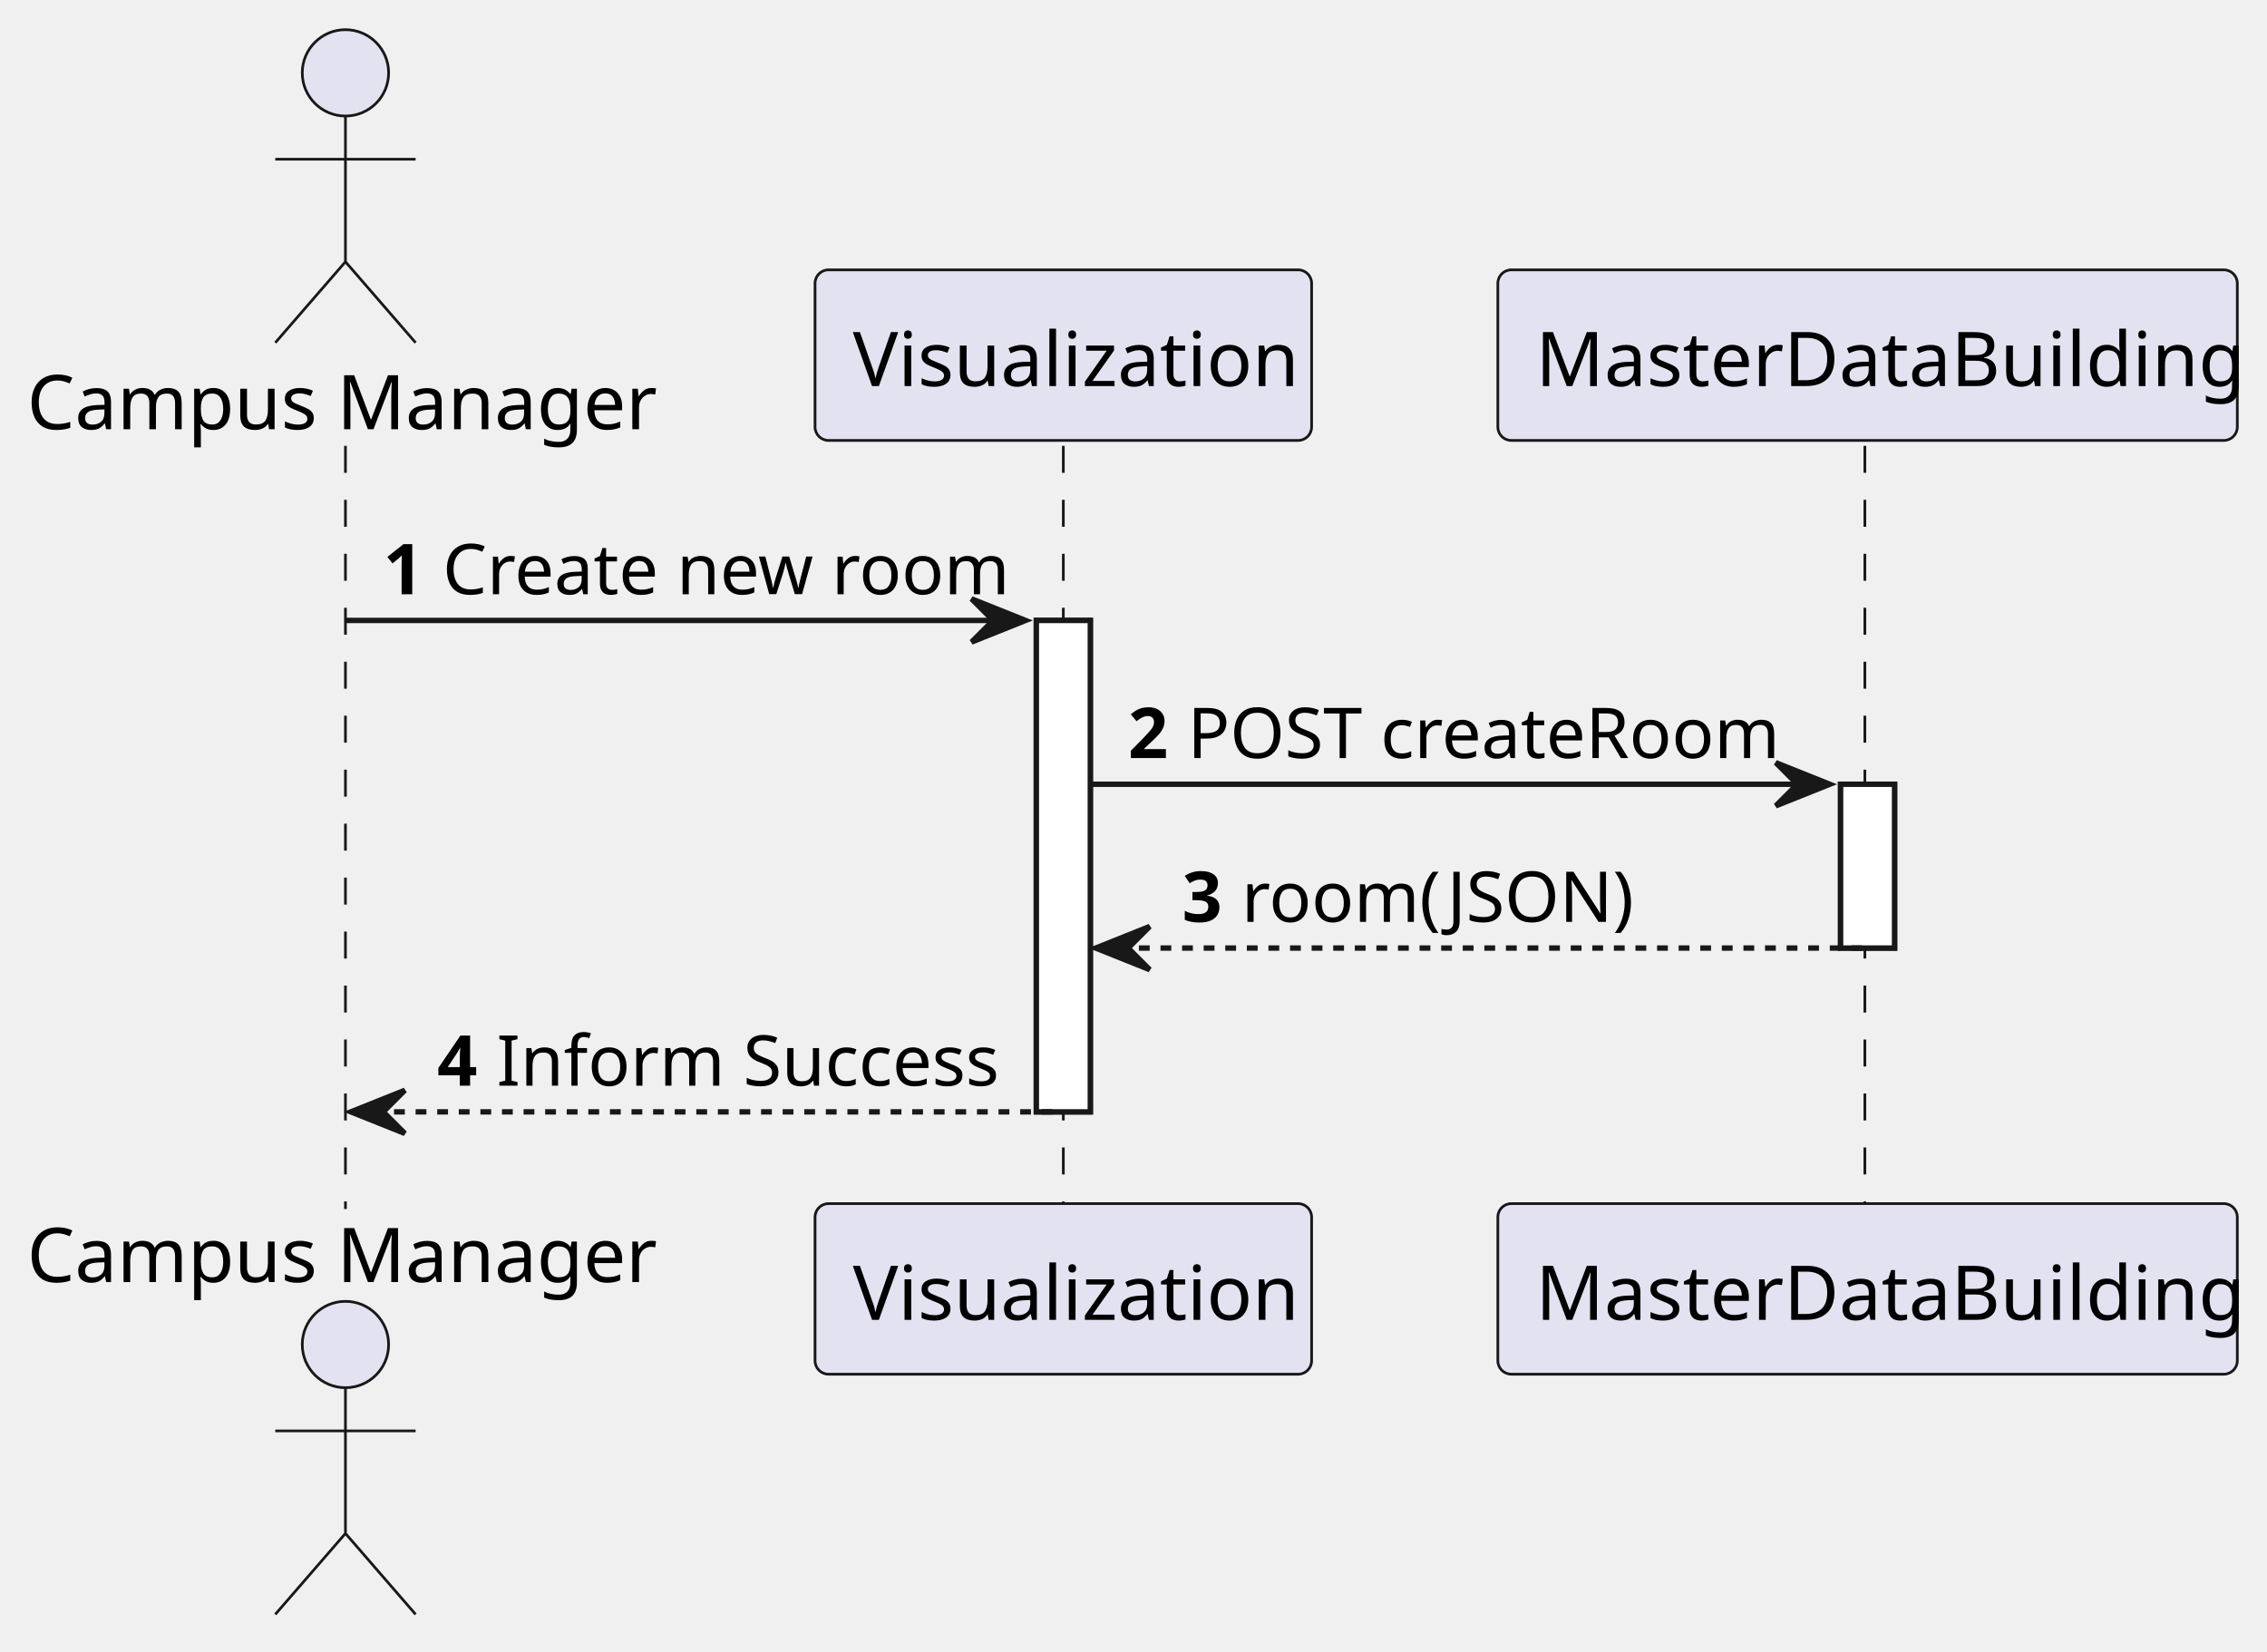
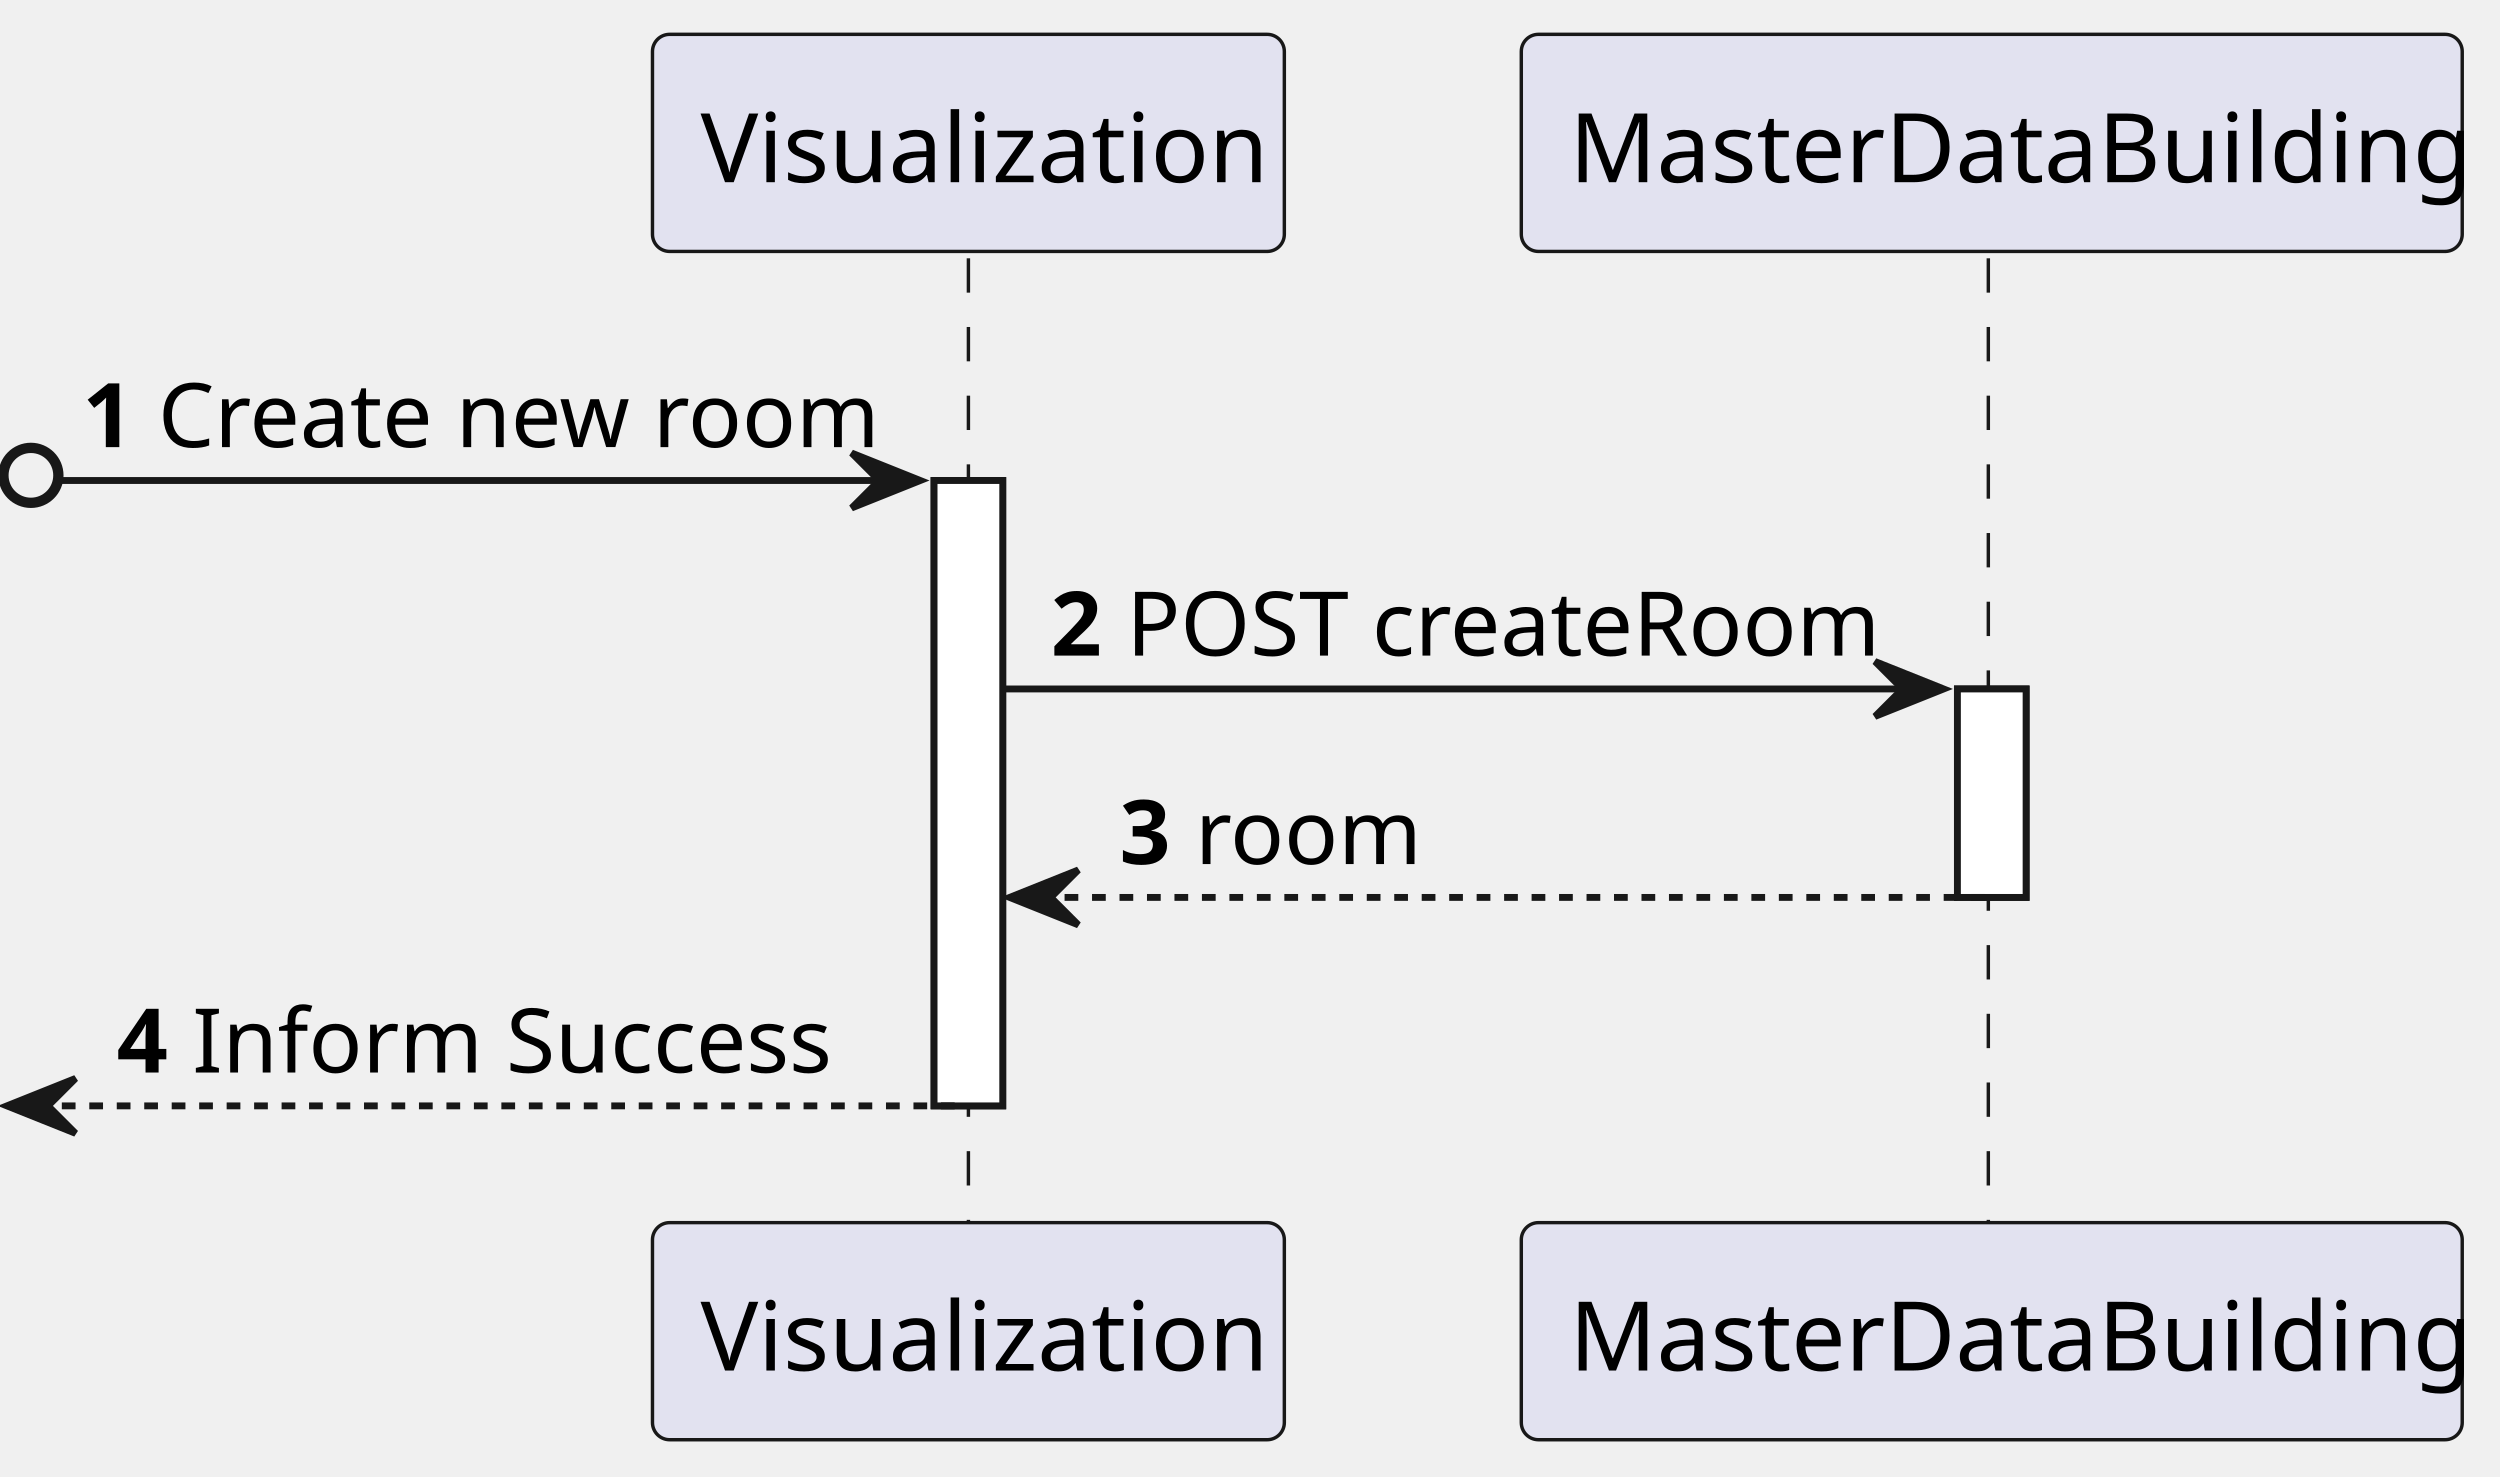
- <svg xmlns="http://www.w3.org/2000/svg" contentStyleType="text/css" height="306px" preserveAspectRatio="none" style="width:420px;height:306px;background:#FFFFFF;" version="1.1" viewBox="0 0 420 306" width="420px" zoomAndPan="magnify">
+ <svg xmlns="http://www.w3.org/2000/svg" contentStyleType="text/css" height="215px" preserveAspectRatio="none" style="width:364px;height:215px;background:#FFFFFF;" version="1.1" viewBox="0 0 364 215" width="364px" zoomAndPan="magnify">
  <defs />
  <g>
-     <rect fill="#FFFFFF" height="91.055" style="stroke:#181818;stroke-width:1.0;" width="10" x="192" y="114.961" />
-     <rect fill="#FFFFFF" height="30.352" style="stroke:#181818;stroke-width:1.0;" width="10" x="341" y="145.312" />
-     <line style="stroke:#181818;stroke-width:0.5;stroke-dasharray:5.0,5.0;" x1="64" x2="64" y1="82.609" y2="224.016" />
-     <line style="stroke:#181818;stroke-width:0.5;stroke-dasharray:5.0,5.0;" x1="197" x2="197" y1="82.609" y2="224.016" />
-     <line style="stroke:#181818;stroke-width:0.5;stroke-dasharray:5.0,5.0;" x1="345.5" x2="345.5" y1="82.609" y2="224.016" />
-     <text fill="#000000" font-family="sans-serif" font-size="14" lengthAdjust="spacing" textLength="112" x="5" y="79.533">Campus Manager</text>
-     <ellipse cx="64" cy="13.5" fill="#E2E2F0" rx="8" ry="8" style="stroke:#181818;stroke-width:0.5;" />
-     <path d="M64,21.5 L64,48.5 M51,29.5 L77,29.5 M64,48.5 L51,63.5 M64,48.5 L77,63.5 " fill="none" style="stroke:#181818;stroke-width:0.5;" />
-     <text fill="#000000" font-family="sans-serif" font-size="14" lengthAdjust="spacing" textLength="112" x="5" y="237.549">Campus Manager</text>
-     <ellipse cx="64" cy="249.125" fill="#E2E2F0" rx="8" ry="8" style="stroke:#181818;stroke-width:0.5;" />
-     <path d="M64,257.125 L64,284.125 M51,265.125 L77,265.125 M64,284.125 L51,299.125 M64,284.125 L77,299.125 " fill="none" style="stroke:#181818;stroke-width:0.5;" />
-     <rect fill="#E2E2F0" height="31.609" rx="2.5" ry="2.5" style="stroke:#181818;stroke-width:0.5;" width="92" x="151" y="50" />
-     <text fill="#000000" font-family="sans-serif" font-size="14" lengthAdjust="spacing" textLength="78" x="158" y="71.533">Visualization</text>
-     <rect fill="#E2E2F0" height="31.609" rx="2.5" ry="2.5" style="stroke:#181818;stroke-width:0.5;" width="92" x="151" y="223.016" />
-     <text fill="#000000" font-family="sans-serif" font-size="14" lengthAdjust="spacing" textLength="78" x="158" y="244.549">Visualization</text>
-     <rect fill="#E2E2F0" height="31.609" rx="2.5" ry="2.5" style="stroke:#181818;stroke-width:0.5;" width="137" x="277.5" y="50" />
-     <text fill="#000000" font-family="sans-serif" font-size="14" lengthAdjust="spacing" textLength="123" x="284.5" y="71.533">MasterDataBuilding</text>
-     <rect fill="#E2E2F0" height="31.609" rx="2.5" ry="2.5" style="stroke:#181818;stroke-width:0.5;" width="137" x="277.5" y="223.016" />
-     <text fill="#000000" font-family="sans-serif" font-size="14" lengthAdjust="spacing" textLength="123" x="284.5" y="244.549">MasterDataBuilding</text>
-     <rect fill="#FFFFFF" height="91.055" style="stroke:#181818;stroke-width:1.0;" width="10" x="192" y="114.961" />
-     <rect fill="#FFFFFF" height="30.352" style="stroke:#181818;stroke-width:1.0;" width="10" x="341" y="145.312" />
-     <polygon fill="#181818" points="180,110.961,190,114.961,180,118.961,184,114.961" style="stroke:#181818;stroke-width:1.0;" />
-     <line style="stroke:#181818;stroke-width:1.0;" x1="64" x2="186" y1="114.961" y2="114.961" />
-     <text fill="#000000" font-family="sans-serif" font-size="13" font-weight="bold" lengthAdjust="spacing" textLength="7" x="71" y="110.105">1</text>
-     <text fill="#000000" font-family="sans-serif" font-size="13" lengthAdjust="spacing" textLength="98" x="82" y="110.105">Create new room</text>
-     <polygon fill="#181818" points="329,141.312,339,145.312,329,149.312,333,145.312" style="stroke:#181818;stroke-width:1.0;" />
-     <line style="stroke:#181818;stroke-width:1.0;" x1="202" x2="335" y1="145.312" y2="145.312" />
-     <text fill="#000000" font-family="sans-serif" font-size="13" font-weight="bold" lengthAdjust="spacing" textLength="7" x="209" y="140.456">2</text>
-     <text fill="#000000" font-family="sans-serif" font-size="13" lengthAdjust="spacing" textLength="109" x="220" y="140.456">POST createRoom</text>
-     <polygon fill="#181818" points="213,171.664,203,175.664,213,179.664,209,175.664" style="stroke:#181818;stroke-width:1.0;" />
-     <line style="stroke:#181818;stroke-width:1.0;stroke-dasharray:2.0,2.0;" x1="207" x2="345" y1="175.664" y2="175.664" />
-     <text fill="#000000" font-family="sans-serif" font-size="13" font-weight="bold" lengthAdjust="spacing" textLength="7" x="219" y="170.808">3</text>
-     <text fill="#000000" font-family="sans-serif" font-size="13" lengthAdjust="spacing" textLength="71" x="230" y="170.808">room(JSON)</text>
-     <polygon fill="#181818" points="75,202.016,65,206.016,75,210.016,71,206.016" style="stroke:#181818;stroke-width:1.0;" />
-     <line style="stroke:#181818;stroke-width:1.0;stroke-dasharray:2.0,2.0;" x1="69" x2="196" y1="206.016" y2="206.016" />
-     <text fill="#000000" font-family="sans-serif" font-size="13" font-weight="bold" lengthAdjust="spacing" textLength="7" x="81" y="201.159">4</text>
-     <text fill="#000000" font-family="sans-serif" font-size="13" lengthAdjust="spacing" textLength="90" x="92" y="201.159">Inform Success</text>
+     <rect fill="#FFFFFF" height="91.055" style="stroke:#181818;stroke-width:1.0;" width="10" x="136" y="69.961" />
+     <rect fill="#FFFFFF" height="30.352" style="stroke:#181818;stroke-width:1.0;" width="10" x="285" y="100.312" />
+     <line style="stroke:#181818;stroke-width:0.5;stroke-dasharray:5.0,5.0;" x1="141" x2="141" y1="37.609" y2="179.016" />
+     <line style="stroke:#181818;stroke-width:0.5;stroke-dasharray:5.0,5.0;" x1="289.5" x2="289.5" y1="37.609" y2="179.016" />
+     <rect fill="#E2E2F0" height="31.609" rx="2.5" ry="2.5" style="stroke:#181818;stroke-width:0.5;" width="92" x="95" y="5" />
+     <text fill="#000000" font-family="sans-serif" font-size="14" lengthAdjust="spacing" textLength="78" x="102" y="26.533">Visualization</text>
+     <rect fill="#E2E2F0" height="31.609" rx="2.5" ry="2.5" style="stroke:#181818;stroke-width:0.5;" width="92" x="95" y="178.016" />
+     <text fill="#000000" font-family="sans-serif" font-size="14" lengthAdjust="spacing" textLength="78" x="102" y="199.549">Visualization</text>
+     <rect fill="#E2E2F0" height="31.609" rx="2.5" ry="2.5" style="stroke:#181818;stroke-width:0.5;" width="137" x="221.5" y="5" />
+     <text fill="#000000" font-family="sans-serif" font-size="14" lengthAdjust="spacing" textLength="123" x="228.5" y="26.533">MasterDataBuilding</text>
+     <rect fill="#E2E2F0" height="31.609" rx="2.5" ry="2.5" style="stroke:#181818;stroke-width:0.5;" width="137" x="221.5" y="178.016" />
+     <text fill="#000000" font-family="sans-serif" font-size="14" lengthAdjust="spacing" textLength="123" x="228.5" y="199.549">MasterDataBuilding</text>
+     <rect fill="#FFFFFF" height="91.055" style="stroke:#181818;stroke-width:1.0;" width="10" x="136" y="69.961" />
+     <rect fill="#FFFFFF" height="30.352" style="stroke:#181818;stroke-width:1.0;" width="10" x="285" y="100.312" />
+     <ellipse cx="4.5" cy="69.211" fill="none" rx="4" ry="4" style="stroke:#181818;stroke-width:1.5;" />
+     <polygon fill="#181818" points="124,65.961,134,69.961,124,73.961,128,69.961" style="stroke:#181818;stroke-width:1.0;" />
+     <line style="stroke:#181818;stroke-width:1.0;" x1="9" x2="130" y1="69.961" y2="69.961" />
+     <text fill="#000000" font-family="sans-serif" font-size="13" font-weight="bold" lengthAdjust="spacing" textLength="7" x="12" y="65.105">1</text>
+     <text fill="#000000" font-family="sans-serif" font-size="13" lengthAdjust="spacing" textLength="98" x="23" y="65.105">Create new room</text>
+     <polygon fill="#181818" points="273,96.312,283,100.312,273,104.312,277,100.312" style="stroke:#181818;stroke-width:1.0;" />
+     <line style="stroke:#181818;stroke-width:1.0;" x1="146" x2="279" y1="100.312" y2="100.312" />
+     <text fill="#000000" font-family="sans-serif" font-size="13" font-weight="bold" lengthAdjust="spacing" textLength="7" x="153" y="95.456">2</text>
+     <text fill="#000000" font-family="sans-serif" font-size="13" lengthAdjust="spacing" textLength="109" x="164" y="95.456">POST createRoom</text>
+     <polygon fill="#181818" points="157,126.664,147,130.664,157,134.664,153,130.664" style="stroke:#181818;stroke-width:1.0;" />
+     <line style="stroke:#181818;stroke-width:1.0;stroke-dasharray:2.0,2.0;" x1="151" x2="289" y1="130.664" y2="130.664" />
+     <text fill="#000000" font-family="sans-serif" font-size="13" font-weight="bold" lengthAdjust="spacing" textLength="7" x="163" y="125.808">3</text>
+     <text fill="#000000" font-family="sans-serif" font-size="13" lengthAdjust="spacing" textLength="29" x="174" y="125.808">room</text>
+     <polygon fill="#181818" points="11,157.016,1,161.016,11,165.016,7,161.016" style="stroke:#181818;stroke-width:1.0;" />
+     <line style="stroke:#181818;stroke-width:1.0;stroke-dasharray:2.0,2.0;" x1="5" x2="140" y1="161.016" y2="161.016" />
+     <text fill="#000000" font-family="sans-serif" font-size="13" font-weight="bold" lengthAdjust="spacing" textLength="7" x="17" y="156.159">4</text>
+     <text fill="#000000" font-family="sans-serif" font-size="13" lengthAdjust="spacing" textLength="90" x="28" y="156.159">Inform Success</text>
  </g>
</svg>
